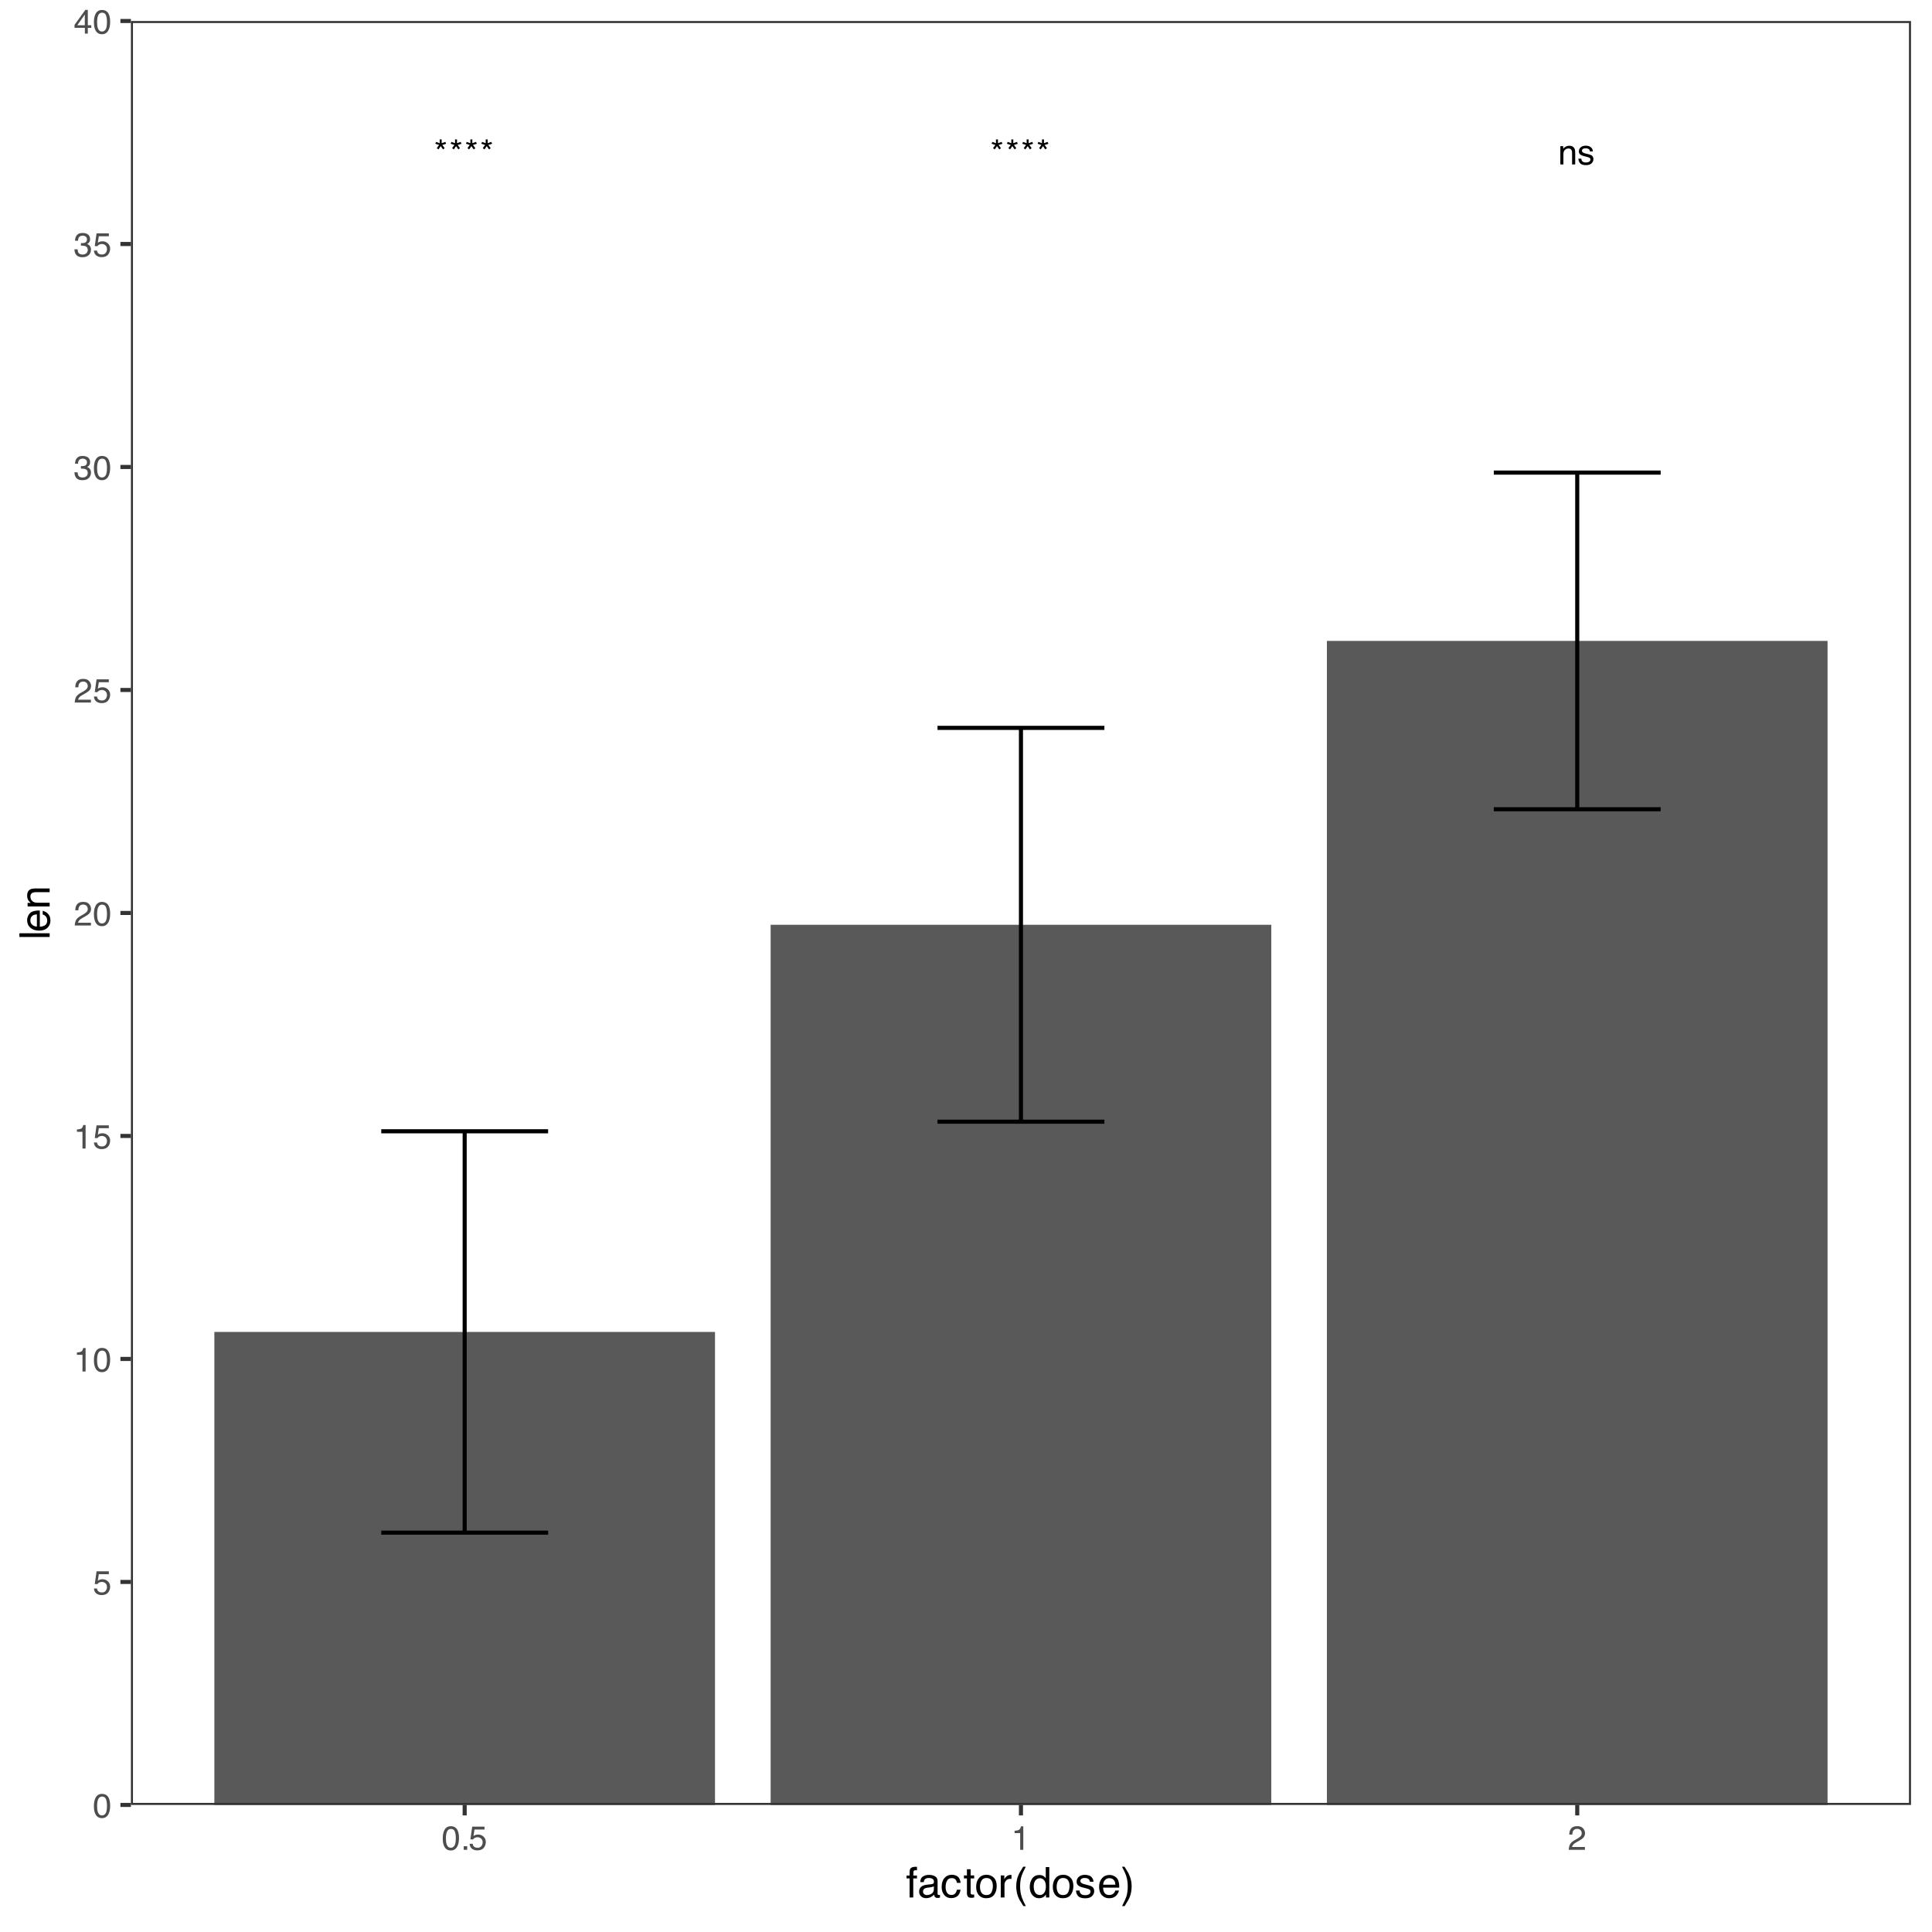
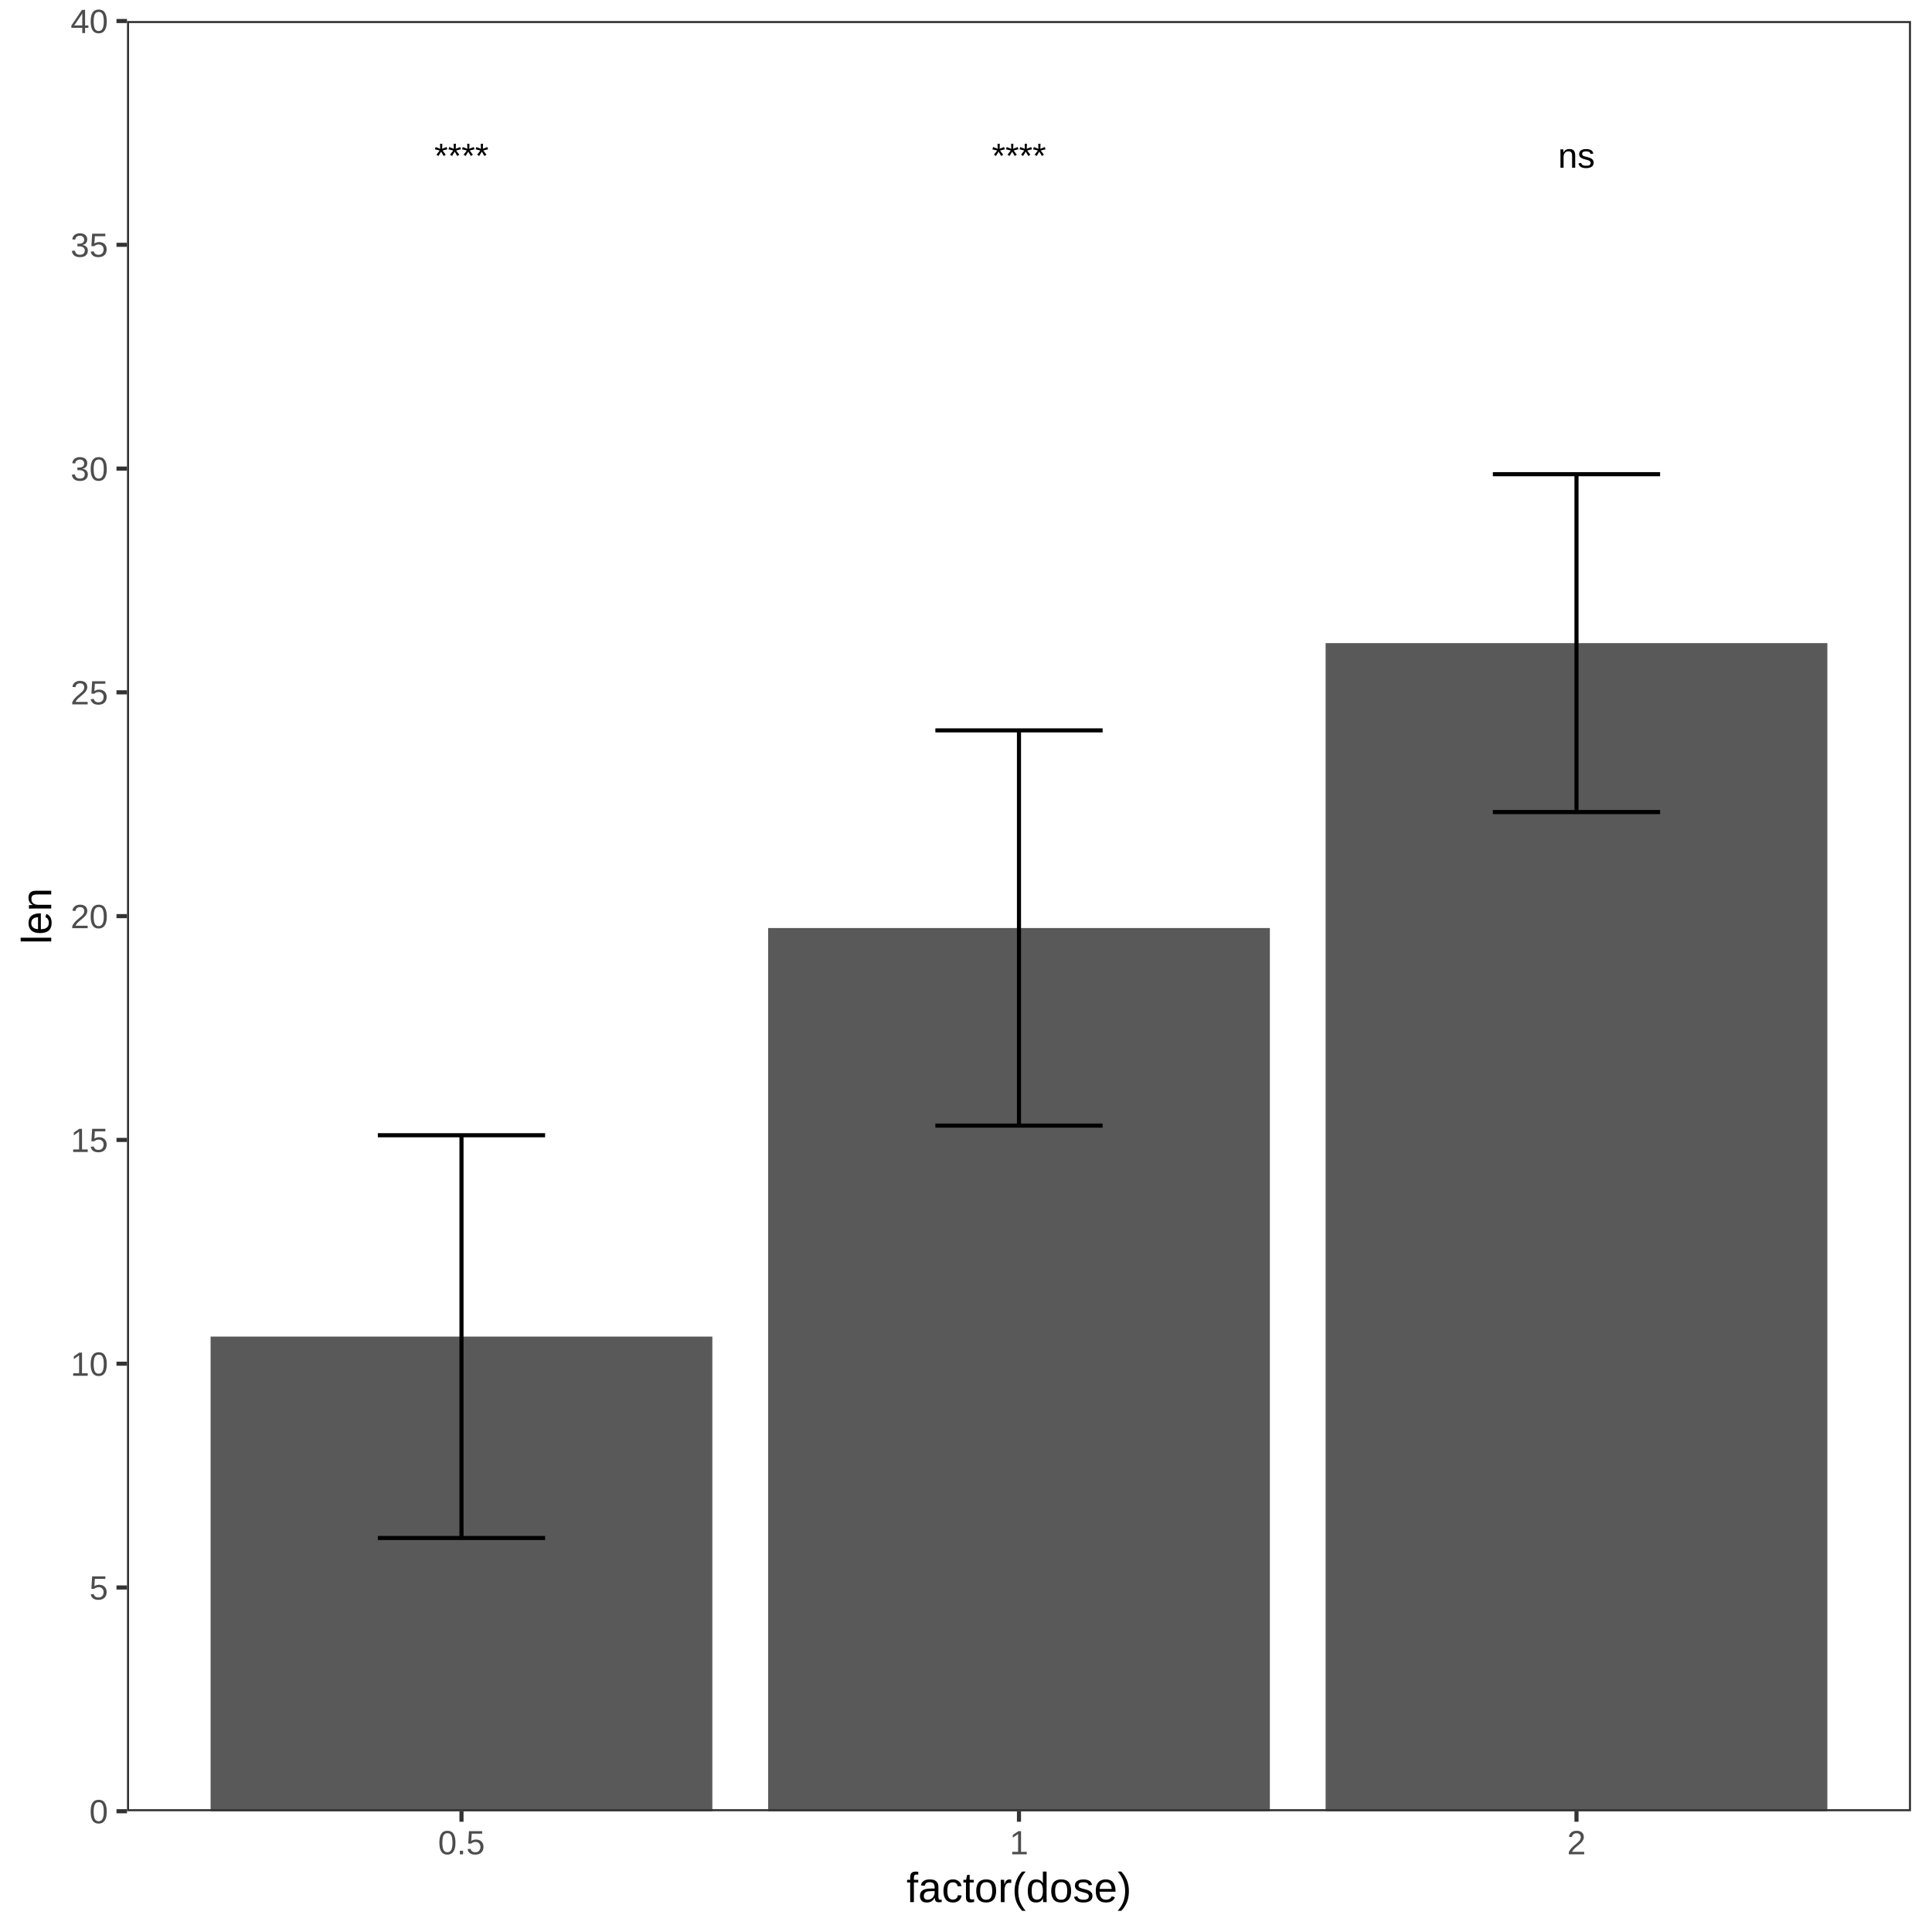
- <svg xmlns="http://www.w3.org/2000/svg" xmlns:xlink="http://www.w3.org/1999/xlink" width="504pt" height="504pt" viewBox="0 0 504 504">
-   <defs>
-     <g>
-       <g id="glyph-0-0">
-         <path d="M 0.297 0 L 0.297 -6.531 L 5.484 -6.531 L 5.484 0 Z M 4.656 -0.812 L 4.656 -5.719 L 1.109 -5.719 L 1.109 -0.812 Z M 4.656 -0.812 " />
-       </g>
-       <g id="glyph-0-1">
-         <path d="M 2 -6.531 L 2 -5.547 L 2.969 -5.875 L 3.156 -5.391 L 2.172 -5.078 L 2.781 -4.234 L 2.344 -3.922 L 1.75 -4.781 L 1.172 -3.922 L 0.719 -4.234 L 1.328 -5.078 L 0.344 -5.391 L 0.531 -5.875 L 1.484 -5.531 L 1.484 -6.531 Z M 2 -6.531 " />
-       </g>
-       <g id="glyph-0-2">
-         <path d="M 0.594 -4.766 L 1.344 -4.766 L 1.344 -4.094 C 1.57 -4.363 1.812 -4.562 2.062 -4.688 C 2.312 -4.812 2.594 -4.875 2.906 -4.875 C 3.582 -4.875 4.039 -4.633 4.281 -4.156 C 4.406 -3.906 4.469 -3.539 4.469 -3.062 L 4.469 0 L 3.656 0 L 3.656 -3 C 3.656 -3.289 3.613 -3.523 3.531 -3.703 C 3.383 -4.004 3.125 -4.156 2.75 -4.156 C 2.562 -4.156 2.406 -4.133 2.281 -4.094 C 2.062 -4.031 1.867 -3.898 1.703 -3.703 C 1.578 -3.547 1.492 -3.383 1.453 -3.219 C 1.41 -3.051 1.391 -2.812 1.391 -2.5 L 1.391 0 L 0.594 0 Z M 2.469 -4.875 Z M 2.469 -4.875 " />
-       </g>
-       <g id="glyph-0-3">
-         <path d="M 1.062 -1.5 C 1.082 -1.227 1.148 -1.02 1.266 -0.875 C 1.461 -0.625 1.812 -0.5 2.312 -0.5 C 2.602 -0.5 2.863 -0.562 3.094 -0.688 C 3.32 -0.812 3.438 -1.008 3.438 -1.281 C 3.438 -1.488 3.344 -1.645 3.156 -1.75 C 3.039 -1.812 2.816 -1.891 2.484 -1.984 L 1.844 -2.141 C 1.438 -2.242 1.133 -2.359 0.938 -2.484 C 0.594 -2.691 0.422 -2.988 0.422 -3.375 C 0.422 -3.82 0.582 -4.188 0.906 -4.469 C 1.238 -4.75 1.676 -4.891 2.219 -4.891 C 2.938 -4.891 3.457 -4.676 3.781 -4.25 C 3.977 -3.988 4.07 -3.703 4.062 -3.391 L 3.312 -3.391 C 3.289 -3.578 3.227 -3.742 3.125 -3.891 C 2.938 -4.098 2.613 -4.203 2.156 -4.203 C 1.852 -4.203 1.625 -4.145 1.469 -4.031 C 1.312 -3.914 1.234 -3.766 1.234 -3.578 C 1.234 -3.367 1.336 -3.203 1.547 -3.078 C 1.66 -3.004 1.836 -2.938 2.078 -2.875 L 2.609 -2.75 C 3.18 -2.613 3.566 -2.477 3.766 -2.344 C 4.066 -2.133 4.219 -1.812 4.219 -1.375 C 4.219 -0.957 4.055 -0.594 3.734 -0.281 C 3.422 0.027 2.93 0.188 2.266 0.188 C 1.555 0.188 1.055 0.023 0.766 -0.297 C 0.473 -0.617 0.316 -1.02 0.297 -1.5 Z M 2.25 -4.875 Z M 2.25 -4.875 " />
-       </g>
-       <g id="glyph-1-0">
-         <path d="M 0.281 0 L 0.281 -6.312 L 5.297 -6.312 L 5.297 0 Z M 4.5 -0.797 L 4.5 -5.516 L 1.078 -5.516 L 1.078 -0.797 Z M 4.5 -0.797 " />
-       </g>
-       <g id="glyph-1-1">
-         <path d="M 2.375 -6.156 C 3.176 -6.156 3.754 -5.828 4.109 -5.172 C 4.379 -4.66 4.516 -3.961 4.516 -3.078 C 4.516 -2.242 4.391 -1.555 4.141 -1.016 C 3.785 -0.223 3.195 0.172 2.375 0.172 C 1.633 0.172 1.082 -0.148 0.719 -0.797 C 0.426 -1.328 0.281 -2.047 0.281 -2.953 C 0.281 -3.648 0.367 -4.25 0.547 -4.75 C 0.879 -5.688 1.488 -6.156 2.375 -6.156 Z M 2.375 -0.531 C 2.77 -0.531 3.086 -0.707 3.328 -1.062 C 3.566 -1.426 3.688 -2.086 3.688 -3.047 C 3.688 -3.754 3.598 -4.332 3.422 -4.781 C 3.254 -5.227 2.922 -5.453 2.422 -5.453 C 1.973 -5.453 1.641 -5.238 1.422 -4.812 C 1.211 -4.383 1.109 -3.754 1.109 -2.922 C 1.109 -2.297 1.176 -1.789 1.312 -1.406 C 1.52 -0.82 1.875 -0.531 2.375 -0.531 Z M 2.375 -0.531 " />
-       </g>
-       <g id="glyph-1-2">
-         <path d="M 1.094 -1.562 C 1.133 -1.125 1.336 -0.82 1.703 -0.656 C 1.879 -0.57 2.094 -0.531 2.344 -0.531 C 2.801 -0.531 3.141 -0.676 3.359 -0.969 C 3.578 -1.258 3.688 -1.582 3.688 -1.938 C 3.688 -2.363 3.555 -2.691 3.297 -2.922 C 3.035 -3.16 2.719 -3.281 2.344 -3.281 C 2.082 -3.281 1.852 -3.227 1.656 -3.125 C 1.469 -3.02 1.305 -2.879 1.172 -2.703 L 0.5 -2.734 L 0.969 -6.047 L 4.172 -6.047 L 4.172 -5.297 L 1.562 -5.297 L 1.297 -3.594 C 1.43 -3.695 1.566 -3.773 1.703 -3.828 C 1.93 -3.93 2.195 -3.984 2.5 -3.984 C 3.062 -3.984 3.535 -3.801 3.922 -3.438 C 4.316 -3.07 4.516 -2.609 4.516 -2.047 C 4.516 -1.461 4.332 -0.945 3.969 -0.5 C 3.613 -0.062 3.047 0.156 2.266 0.156 C 1.754 0.156 1.305 0.012 0.922 -0.266 C 0.547 -0.547 0.332 -0.977 0.281 -1.562 Z M 1.094 -1.562 " />
-       </g>
-       <g id="glyph-1-3">
-         <path d="M 0.844 -4.359 L 0.844 -4.953 C 1.395 -5.004 1.781 -5.094 2 -5.219 C 2.227 -5.344 2.395 -5.645 2.5 -6.125 L 3.109 -6.125 L 3.109 0 L 2.297 0 L 2.297 -4.359 Z M 0.844 -4.359 " />
-       </g>
-       <g id="glyph-1-4">
-         <path d="M 0.281 0 C 0.301 -0.531 0.406 -0.988 0.594 -1.375 C 0.789 -1.77 1.164 -2.129 1.719 -2.453 L 2.547 -2.922 C 2.91 -3.141 3.164 -3.328 3.312 -3.484 C 3.551 -3.711 3.672 -3.984 3.672 -4.297 C 3.672 -4.648 3.562 -4.93 3.344 -5.141 C 3.133 -5.359 2.848 -5.469 2.484 -5.469 C 1.961 -5.469 1.598 -5.266 1.391 -4.859 C 1.285 -4.648 1.227 -4.352 1.219 -3.969 L 0.422 -3.969 C 0.43 -4.5 0.531 -4.938 0.719 -5.281 C 1.051 -5.875 1.645 -6.172 2.5 -6.172 C 3.195 -6.172 3.707 -5.977 4.031 -5.594 C 4.363 -5.219 4.531 -4.797 4.531 -4.328 C 4.531 -3.836 4.352 -3.414 4 -3.062 C 3.801 -2.863 3.441 -2.617 2.922 -2.328 L 2.344 -2 C 2.062 -1.844 1.836 -1.695 1.672 -1.562 C 1.391 -1.312 1.211 -1.035 1.141 -0.734 L 4.5 -0.734 L 4.5 0 Z M 0.281 0 " />
-       </g>
-       <g id="glyph-1-5">
-         <path d="M 2.281 0.172 C 1.551 0.172 1.02 -0.023 0.688 -0.422 C 0.363 -0.828 0.203 -1.316 0.203 -1.891 L 1.016 -1.891 C 1.047 -1.492 1.117 -1.203 1.234 -1.016 C 1.441 -0.691 1.805 -0.531 2.328 -0.531 C 2.734 -0.531 3.055 -0.641 3.297 -0.859 C 3.547 -1.078 3.672 -1.359 3.672 -1.703 C 3.672 -2.129 3.539 -2.426 3.281 -2.594 C 3.031 -2.758 2.672 -2.844 2.203 -2.844 C 2.148 -2.844 2.098 -2.844 2.047 -2.844 C 1.992 -2.844 1.941 -2.844 1.891 -2.844 L 1.891 -3.516 C 1.973 -3.516 2.039 -3.508 2.094 -3.5 C 2.145 -3.5 2.203 -3.5 2.266 -3.5 C 2.555 -3.5 2.797 -3.547 2.984 -3.641 C 3.305 -3.797 3.469 -4.082 3.469 -4.5 C 3.469 -4.801 3.359 -5.035 3.141 -5.203 C 2.922 -5.367 2.672 -5.453 2.391 -5.453 C 1.867 -5.453 1.508 -5.281 1.312 -4.938 C 1.207 -4.75 1.145 -4.477 1.125 -4.125 L 0.359 -4.125 C 0.359 -4.582 0.453 -4.973 0.641 -5.297 C 0.953 -5.867 1.504 -6.156 2.297 -6.156 C 2.93 -6.156 3.422 -6.016 3.766 -5.734 C 4.109 -5.461 4.281 -5.062 4.281 -4.531 C 4.281 -4.145 4.176 -3.836 3.969 -3.609 C 3.844 -3.461 3.68 -3.348 3.484 -3.266 C 3.805 -3.172 4.055 -3 4.234 -2.75 C 4.422 -2.5 4.516 -2.191 4.516 -1.828 C 4.516 -1.234 4.316 -0.75 3.922 -0.375 C 3.535 -0.008 2.988 0.172 2.281 0.172 Z M 2.281 0.172 " />
-       </g>
-       <g id="glyph-1-6">
-         <path d="M 2.906 -2.172 L 2.906 -4.969 L 0.938 -2.172 Z M 2.922 0 L 2.922 -1.5 L 0.219 -1.5 L 0.219 -2.266 L 3.047 -6.172 L 3.688 -6.172 L 3.688 -2.172 L 4.594 -2.172 L 4.594 -1.5 L 3.688 -1.5 L 3.688 0 Z M 2.922 0 " />
-       </g>
-       <g id="glyph-1-7">
-         <path d="M 0.75 -0.938 L 1.656 -0.938 L 1.656 0 L 0.75 0 Z M 0.75 -0.938 " />
-       </g>
-       <g id="glyph-2-0">
-         <path d="M 0.359 0 L 0.359 -7.891 L 6.625 -7.891 L 6.625 0 Z M 5.625 -0.984 L 5.625 -6.906 L 1.344 -6.906 L 1.344 -0.984 Z M 5.625 -0.984 " />
-       </g>
-       <g id="glyph-2-1">
-         <path d="M 0.953 -6.625 C 0.961 -7.031 1.031 -7.328 1.156 -7.516 C 1.383 -7.836 1.82 -8 2.469 -8 C 2.531 -8 2.594 -8 2.656 -8 C 2.719 -8 2.789 -7.992 2.875 -7.984 L 2.875 -7.094 C 2.77 -7.102 2.695 -7.109 2.656 -7.109 C 2.613 -7.109 2.57 -7.109 2.531 -7.109 C 2.238 -7.109 2.062 -7.031 2 -6.875 C 1.945 -6.727 1.922 -6.344 1.922 -5.719 L 2.875 -5.719 L 2.875 -4.969 L 1.906 -4.969 L 1.906 0 L 0.953 0 L 0.953 -4.969 L 0.156 -4.969 L 0.156 -5.719 L 0.953 -5.719 Z M 0.953 -6.625 " />
-       </g>
-       <g id="glyph-2-2">
-         <path d="M 1.453 -1.531 C 1.453 -1.25 1.551 -1.023 1.75 -0.859 C 1.957 -0.703 2.203 -0.625 2.484 -0.625 C 2.816 -0.625 3.145 -0.703 3.469 -0.859 C 4.008 -1.117 4.281 -1.551 4.281 -2.156 L 4.281 -2.922 C 4.156 -2.848 4 -2.785 3.812 -2.734 C 3.633 -2.691 3.453 -2.656 3.266 -2.625 L 2.688 -2.562 C 2.332 -2.508 2.066 -2.438 1.891 -2.344 C 1.598 -2.164 1.453 -1.895 1.453 -1.531 Z M 3.797 -3.484 C 4.016 -3.516 4.16 -3.609 4.234 -3.766 C 4.273 -3.848 4.297 -3.973 4.297 -4.141 C 4.297 -4.461 4.176 -4.695 3.938 -4.844 C 3.707 -5 3.375 -5.078 2.938 -5.078 C 2.438 -5.078 2.082 -4.941 1.875 -4.672 C 1.75 -4.516 1.672 -4.289 1.641 -4 L 0.734 -4 C 0.754 -4.707 0.984 -5.195 1.422 -5.469 C 1.867 -5.75 2.383 -5.891 2.969 -5.891 C 3.645 -5.891 4.191 -5.758 4.609 -5.5 C 5.035 -5.25 5.25 -4.848 5.25 -4.297 L 5.25 -0.984 C 5.25 -0.891 5.266 -0.812 5.297 -0.75 C 5.336 -0.688 5.426 -0.656 5.562 -0.656 C 5.602 -0.656 5.648 -0.656 5.703 -0.656 C 5.766 -0.664 5.82 -0.676 5.875 -0.688 L 5.875 0.031 C 5.727 0.07 5.613 0.098 5.531 0.109 C 5.457 0.117 5.352 0.125 5.219 0.125 C 4.883 0.125 4.641 0.004 4.484 -0.234 C 4.41 -0.359 4.359 -0.535 4.328 -0.766 C 4.129 -0.504 3.844 -0.281 3.469 -0.094 C 3.102 0.09 2.695 0.188 2.25 0.188 C 1.719 0.188 1.281 0.023 0.938 -0.297 C 0.602 -0.617 0.438 -1.023 0.438 -1.516 C 0.438 -2.047 0.602 -2.457 0.938 -2.75 C 1.27 -3.039 1.707 -3.223 2.25 -3.297 Z M 2.984 -5.891 Z M 2.984 -5.891 " />
-       </g>
-       <g id="glyph-2-3">
-         <path d="M 2.922 -5.922 C 3.578 -5.922 4.109 -5.758 4.516 -5.438 C 4.922 -5.125 5.164 -4.582 5.25 -3.812 L 4.297 -3.812 C 4.242 -4.164 4.113 -4.457 3.906 -4.688 C 3.707 -4.926 3.379 -5.047 2.922 -5.047 C 2.305 -5.047 1.867 -4.75 1.609 -4.156 C 1.43 -3.758 1.344 -3.273 1.344 -2.703 C 1.344 -2.129 1.461 -1.645 1.703 -1.25 C 1.953 -0.852 2.336 -0.656 2.859 -0.656 C 3.266 -0.656 3.582 -0.773 3.812 -1.016 C 4.051 -1.266 4.211 -1.602 4.297 -2.031 L 5.25 -2.031 C 5.133 -1.27 4.863 -0.711 4.438 -0.359 C 4.008 -0.004 3.457 0.172 2.781 0.172 C 2.031 0.172 1.43 -0.102 0.984 -0.656 C 0.535 -1.207 0.312 -1.895 0.312 -2.719 C 0.312 -3.727 0.555 -4.516 1.047 -5.078 C 1.535 -5.641 2.16 -5.922 2.922 -5.922 Z M 2.781 -5.891 Z M 2.781 -5.891 " />
-       </g>
-       <g id="glyph-2-4">
-         <path d="M 0.906 -7.359 L 1.875 -7.359 L 1.875 -5.75 L 2.797 -5.75 L 2.797 -4.969 L 1.875 -4.969 L 1.875 -1.203 C 1.875 -1.004 1.941 -0.875 2.078 -0.812 C 2.16 -0.77 2.285 -0.75 2.453 -0.75 C 2.504 -0.75 2.555 -0.75 2.609 -0.75 C 2.66 -0.75 2.723 -0.754 2.797 -0.766 L 2.797 0 C 2.68 0.031 2.562 0.051 2.438 0.062 C 2.32 0.082 2.195 0.094 2.062 0.094 C 1.613 0.094 1.305 -0.02 1.141 -0.25 C 0.984 -0.488 0.906 -0.789 0.906 -1.156 L 0.906 -4.969 L 0.125 -4.969 L 0.125 -5.75 L 0.906 -5.75 Z M 0.906 -7.359 " />
-       </g>
-       <g id="glyph-2-5">
-         <path d="M 2.984 -0.625 C 3.629 -0.625 4.07 -0.863 4.312 -1.344 C 4.551 -1.832 4.672 -2.375 4.672 -2.969 C 4.672 -3.508 4.582 -3.945 4.406 -4.281 C 4.133 -4.812 3.664 -5.078 3 -5.078 C 2.406 -5.078 1.973 -4.848 1.703 -4.391 C 1.441 -3.941 1.312 -3.398 1.312 -2.766 C 1.312 -2.148 1.441 -1.641 1.703 -1.234 C 1.973 -0.828 2.398 -0.625 2.984 -0.625 Z M 3.031 -5.922 C 3.77 -5.922 4.395 -5.672 4.906 -5.172 C 5.414 -4.68 5.672 -3.957 5.672 -3 C 5.672 -2.07 5.445 -1.305 5 -0.703 C 4.551 -0.098 3.852 0.203 2.906 0.203 C 2.113 0.203 1.484 -0.062 1.016 -0.594 C 0.547 -1.125 0.312 -1.844 0.312 -2.75 C 0.312 -3.719 0.555 -4.488 1.047 -5.062 C 1.535 -5.633 2.195 -5.922 3.031 -5.922 Z M 3 -5.891 Z M 3 -5.891 " />
-       </g>
-       <g id="glyph-2-6">
-         <path d="M 0.734 -5.75 L 1.656 -5.75 L 1.656 -4.766 C 1.727 -4.953 1.91 -5.18 2.203 -5.453 C 2.492 -5.734 2.832 -5.875 3.219 -5.875 C 3.238 -5.875 3.27 -5.875 3.312 -5.875 C 3.352 -5.875 3.426 -5.867 3.531 -5.859 L 3.531 -4.828 C 3.477 -4.836 3.426 -4.844 3.375 -4.844 C 3.32 -4.852 3.27 -4.859 3.219 -4.859 C 2.727 -4.859 2.352 -4.703 2.094 -4.391 C 1.832 -4.078 1.703 -3.719 1.703 -3.312 L 1.703 0 L 0.734 0 Z M 0.734 -5.75 " />
-       </g>
-       <g id="glyph-2-7">
-         <path d="M 3.25 -8.016 C 2.688 -6.922 2.32 -6.117 2.156 -5.609 C 1.906 -4.828 1.781 -3.922 1.781 -2.891 C 1.781 -1.848 1.926 -0.898 2.219 -0.047 C 2.395 0.48 2.742 1.25 3.266 2.25 L 2.625 2.25 C 2.102 1.426 1.781 0.898 1.656 0.672 C 1.531 0.453 1.391 0.148 1.234 -0.234 C 1.035 -0.766 0.898 -1.332 0.828 -1.938 C 0.785 -2.25 0.766 -2.547 0.766 -2.828 C 0.766 -3.891 0.93 -4.832 1.266 -5.656 C 1.473 -6.188 1.91 -6.973 2.578 -8.016 Z M 3.25 -8.016 " />
-       </g>
-       <g id="glyph-2-8">
-         <path d="M 1.328 -2.812 C 1.328 -2.195 1.457 -1.68 1.719 -1.266 C 1.977 -0.848 2.395 -0.641 2.969 -0.641 C 3.414 -0.641 3.781 -0.832 4.062 -1.219 C 4.352 -1.602 4.5 -2.156 4.5 -2.875 C 4.5 -3.602 4.348 -4.141 4.047 -4.484 C 3.754 -4.836 3.391 -5.016 2.953 -5.016 C 2.473 -5.016 2.082 -4.828 1.781 -4.453 C 1.477 -4.078 1.328 -3.531 1.328 -2.812 Z M 2.781 -5.859 C 3.219 -5.859 3.586 -5.766 3.891 -5.578 C 4.055 -5.473 4.25 -5.285 4.469 -5.016 L 4.469 -7.922 L 5.391 -7.922 L 5.391 0 L 4.531 0 L 4.531 -0.797 C 4.301 -0.441 4.031 -0.188 3.719 -0.031 C 3.414 0.121 3.066 0.203 2.672 0.203 C 2.023 0.203 1.469 -0.062 1 -0.594 C 0.531 -1.133 0.297 -1.852 0.297 -2.75 C 0.297 -3.594 0.508 -4.32 0.938 -4.938 C 1.363 -5.551 1.977 -5.859 2.781 -5.859 Z M 2.781 -5.859 " />
-       </g>
-       <g id="glyph-2-9">
-         <path d="M 1.281 -1.812 C 1.312 -1.488 1.395 -1.238 1.531 -1.062 C 1.77 -0.75 2.191 -0.594 2.797 -0.594 C 3.148 -0.594 3.461 -0.672 3.734 -0.828 C 4.004 -0.984 4.141 -1.223 4.141 -1.547 C 4.141 -1.797 4.031 -1.984 3.812 -2.109 C 3.676 -2.191 3.398 -2.285 2.984 -2.391 L 2.219 -2.578 C 1.727 -2.703 1.367 -2.836 1.141 -2.984 C 0.723 -3.254 0.516 -3.617 0.516 -4.078 C 0.516 -4.617 0.707 -5.055 1.094 -5.391 C 1.488 -5.734 2.02 -5.906 2.688 -5.906 C 3.551 -5.906 4.176 -5.648 4.562 -5.141 C 4.801 -4.816 4.914 -4.469 4.906 -4.094 L 4 -4.094 C 3.977 -4.312 3.898 -4.508 3.766 -4.688 C 3.547 -4.945 3.16 -5.078 2.609 -5.078 C 2.242 -5.078 1.969 -5.004 1.781 -4.859 C 1.594 -4.723 1.5 -4.539 1.5 -4.312 C 1.5 -4.062 1.625 -3.863 1.875 -3.719 C 2.008 -3.625 2.219 -3.539 2.5 -3.469 L 3.141 -3.312 C 3.836 -3.145 4.301 -2.984 4.531 -2.828 C 4.914 -2.578 5.109 -2.191 5.109 -1.672 C 5.109 -1.148 4.91 -0.703 4.516 -0.328 C 4.129 0.035 3.539 0.219 2.75 0.219 C 1.895 0.219 1.285 0.023 0.922 -0.359 C 0.566 -0.754 0.379 -1.238 0.359 -1.812 Z M 2.719 -5.891 Z M 2.719 -5.891 " />
-       </g>
-       <g id="glyph-2-10">
-         <path d="M 3.109 -5.875 C 3.516 -5.875 3.906 -5.781 4.281 -5.594 C 4.664 -5.406 4.961 -5.156 5.172 -4.844 C 5.359 -4.562 5.484 -4.223 5.547 -3.828 C 5.609 -3.566 5.641 -3.145 5.641 -2.562 L 1.422 -2.562 C 1.441 -1.977 1.578 -1.508 1.828 -1.156 C 2.086 -0.812 2.488 -0.641 3.031 -0.641 C 3.539 -0.641 3.945 -0.805 4.25 -1.141 C 4.414 -1.328 4.535 -1.551 4.609 -1.812 L 5.562 -1.812 C 5.531 -1.594 5.441 -1.352 5.297 -1.094 C 5.16 -0.832 5.004 -0.625 4.828 -0.469 C 4.535 -0.176 4.176 0.02 3.75 0.125 C 3.508 0.176 3.242 0.203 2.953 0.203 C 2.234 0.203 1.625 -0.055 1.125 -0.578 C 0.633 -1.098 0.391 -1.828 0.391 -2.766 C 0.391 -3.691 0.641 -4.441 1.141 -5.016 C 1.641 -5.586 2.297 -5.875 3.109 -5.875 Z M 4.641 -3.328 C 4.609 -3.754 4.52 -4.094 4.375 -4.344 C 4.102 -4.801 3.66 -5.031 3.047 -5.031 C 2.598 -5.031 2.223 -4.867 1.922 -4.547 C 1.629 -4.234 1.473 -3.828 1.453 -3.328 Z M 3.016 -5.891 Z M 3.016 -5.891 " />
-       </g>
-       <g id="glyph-2-11">
-         <path d="M 0.375 2.25 C 0.945 1.133 1.316 0.32 1.484 -0.188 C 1.734 -0.957 1.859 -1.859 1.859 -2.891 C 1.859 -3.922 1.711 -4.867 1.422 -5.734 C 1.242 -6.266 0.891 -7.023 0.359 -8.016 L 1.016 -8.016 C 1.566 -7.141 1.898 -6.598 2.016 -6.391 C 2.129 -6.18 2.254 -5.895 2.391 -5.531 C 2.566 -5.082 2.691 -4.641 2.766 -4.203 C 2.836 -3.773 2.875 -3.359 2.875 -2.953 C 2.875 -1.891 2.707 -0.941 2.375 -0.109 C 2.156 0.418 1.711 1.207 1.047 2.25 Z M 0.375 2.25 " />
-       </g>
-       <g id="glyph-3-0">
-         <path d="M 0 -0.359 L -7.891 -0.359 L -7.891 -6.625 L 0 -6.625 Z M -0.984 -5.625 L -6.906 -5.625 L -6.906 -1.344 L -0.984 -1.344 Z M -0.984 -5.625 " />
-       </g>
-       <g id="glyph-3-1">
-         <path d="M -7.891 -0.734 L -7.891 -1.703 L 0 -1.703 L 0 -0.734 Z M -7.891 -0.734 " />
-       </g>
-       <g id="glyph-3-2">
-         <path d="M -5.875 -3.109 C -5.875 -3.516 -5.781 -3.906 -5.594 -4.281 C -5.406 -4.664 -5.156 -4.961 -4.844 -5.172 C -4.562 -5.359 -4.223 -5.484 -3.828 -5.547 C -3.566 -5.609 -3.145 -5.641 -2.562 -5.641 L -2.562 -1.422 C -1.977 -1.441 -1.508 -1.578 -1.156 -1.828 C -0.812 -2.086 -0.641 -2.488 -0.641 -3.031 C -0.641 -3.539 -0.805 -3.945 -1.141 -4.25 C -1.328 -4.414 -1.551 -4.535 -1.812 -4.609 L -1.812 -5.562 C -1.594 -5.531 -1.352 -5.441 -1.094 -5.297 C -0.832 -5.16 -0.625 -5.004 -0.469 -4.828 C -0.176 -4.535 0.02 -4.176 0.125 -3.75 C 0.176 -3.508 0.203 -3.242 0.203 -2.953 C 0.203 -2.234 -0.055 -1.625 -0.578 -1.125 C -1.098 -0.633 -1.828 -0.391 -2.766 -0.391 C -3.691 -0.391 -4.441 -0.641 -5.016 -1.141 C -5.586 -1.641 -5.875 -2.297 -5.875 -3.109 Z M -3.328 -4.641 C -3.754 -4.609 -4.094 -4.52 -4.344 -4.375 C -4.801 -4.102 -5.031 -3.66 -5.031 -3.047 C -5.031 -2.598 -4.867 -2.223 -4.547 -1.922 C -4.234 -1.629 -3.828 -1.473 -3.328 -1.453 Z M -5.891 -3.016 Z M -5.891 -3.016 " />
-       </g>
-       <g id="glyph-3-3">
-         <path d="M -5.75 -0.703 L -5.75 -1.625 L -4.938 -1.625 C -5.27 -1.895 -5.508 -2.18 -5.656 -2.484 C -5.801 -2.797 -5.875 -3.133 -5.875 -3.5 C -5.875 -4.32 -5.594 -4.875 -5.031 -5.156 C -4.719 -5.312 -4.27 -5.391 -3.688 -5.391 L 0 -5.391 L 0 -4.422 L -3.625 -4.422 C -3.977 -4.422 -4.258 -4.367 -4.469 -4.266 C -4.832 -4.086 -5.016 -3.773 -5.016 -3.328 C -5.016 -3.098 -4.988 -2.91 -4.938 -2.766 C -4.863 -2.492 -4.707 -2.258 -4.469 -2.062 C -4.281 -1.906 -4.082 -1.801 -3.875 -1.75 C -3.676 -1.695 -3.391 -1.672 -3.016 -1.672 L 0 -1.672 L 0 -0.703 Z M -5.891 -2.984 Z M -5.891 -2.984 " />
-       </g>
+ <svg xmlns="http://www.w3.org/2000/svg" width="504.00pt" height="504.00pt" viewBox="0 0 504.00 504.00">
+   <g class="svglite">
+     <defs>
+       <style type="text/css">
+     .svglite line, .svglite polyline, .svglite polygon, .svglite path, .svglite rect, .svglite circle {
+       fill: none;
+       stroke: #000000;
+       stroke-linecap: round;
+       stroke-linejoin: round;
+       stroke-miterlimit: 10.00;
+     }
+     .svglite text {
+       white-space: pre;
+     }
+     .svglite g.glyphgroup path {
+       fill: inherit;
+       stroke: none;
+     }
+   </style>
+     </defs>
+     <rect width="100%" height="100%" style="stroke: none; fill: #FFFFFF;" />
+     <defs>
+       <clipPath id="cpMC4wMHw1MDQuMDB8MC4wMHw1MDQuMDA=">
+         <rect x="0.00" y="0.00" width="504.00" height="504.00" />
+       </clipPath>
+     </defs>
+     <g clip-path="url(#cpMC4wMHw1MDQuMDB8MC4wMHw1MDQuMDA=)">
+       <rect x="0.00" y="0.00" width="504.00" height="504.00" style="stroke-width: 1.07; stroke: #FFFFFF; fill: #FFFFFF;" />
    </g>
-     <clipPath id="clip-0">
-       <path clip-rule="nonzero" d="M 34.152 5.48 L 498.523 5.48 L 498.523 470.852 L 34.152 470.852 Z M 34.152 5.48 " />
-     </clipPath>
-     <clipPath id="clip-1">
-       <path clip-rule="nonzero" d="M 55 347 L 187 347 L 187 470.852 L 55 470.852 Z M 55 347 " />
-     </clipPath>
-     <clipPath id="clip-2">
-       <path clip-rule="nonzero" d="M 201 241 L 332 241 L 332 470.852 L 201 470.852 Z M 201 241 " />
-     </clipPath>
-     <clipPath id="clip-3">
-       <path clip-rule="nonzero" d="M 346 167 L 477 167 L 477 470.852 L 346 470.852 Z M 346 167 " />
-     </clipPath>
-     <clipPath id="clip-4">
-       <path clip-rule="nonzero" d="M 34.152 5.48 L 498.523 5.48 L 498.523 470.852 L 34.152 470.852 Z M 34.152 5.48 " />
-     </clipPath>
-   </defs>
-   <rect x="-50.4" y="-50.4" width="604.8" height="604.8" fill="rgb(100%, 100%, 100%)" fill-opacity="1" />
-   <rect x="-50.4" y="-50.4" width="604.8" height="604.8" fill="rgb(100%, 100%, 100%)" fill-opacity="1" />
-   <path fill="none" stroke-width="1.067" stroke-linecap="round" stroke-linejoin="round" stroke="rgb(100%, 100%, 100%)" stroke-opacity="1" stroke-miterlimit="10" d="M 0 504 L 504 504 L 504 0 L 0 0 Z M 0 504 " />
-   <g clip-path="url(#clip-0)">
-     <path fill-rule="nonzero" fill="rgb(100%, 100%, 100%)" fill-opacity="1" d="M 34.152 470.848 L 498.523 470.848 L 498.523 5.477 L 34.152 5.477 Z M 34.152 470.848 " />
-   </g>
-   <g clip-path="url(#clip-1)">
-     <path fill-rule="nonzero" fill="rgb(34.902%, 34.902%, 34.902%)" fill-opacity="1" d="M 55.918 470.848 L 186.523 470.848 L 186.523 347.465 L 55.918 347.465 Z M 55.918 470.848 " />
-   </g>
-   <g clip-path="url(#clip-2)">
-     <path fill-rule="nonzero" fill="rgb(34.902%, 34.902%, 34.902%)" fill-opacity="1" d="M 201.035 470.848 L 331.641 470.848 L 331.641 241.246 L 201.035 241.246 Z M 201.035 470.848 " />
-   </g>
-   <g clip-path="url(#clip-3)">
-     <path fill-rule="nonzero" fill="rgb(34.902%, 34.902%, 34.902%)" fill-opacity="1" d="M 346.148 470.848 L 476.754 470.848 L 476.754 167.195 L 346.148 167.195 Z M 346.148 470.848 " />
-   </g>
-   <path fill="none" stroke-width="1.067" stroke-linecap="butt" stroke-linejoin="round" stroke="rgb(0%, 0%, 0%)" stroke-opacity="1" stroke-miterlimit="10" d="M 99.453 295.117 L 142.988 295.117 " />
-   <path fill="none" stroke-width="1.067" stroke-linecap="butt" stroke-linejoin="round" stroke="rgb(0%, 0%, 0%)" stroke-opacity="1" stroke-miterlimit="10" d="M 121.219 295.117 L 121.219 399.82 " />
-   <path fill="none" stroke-width="1.067" stroke-linecap="butt" stroke-linejoin="round" stroke="rgb(0%, 0%, 0%)" stroke-opacity="1" stroke-miterlimit="10" d="M 99.453 399.82 L 142.988 399.82 " />
-   <path fill="none" stroke-width="1.067" stroke-linecap="butt" stroke-linejoin="round" stroke="rgb(0%, 0%, 0%)" stroke-opacity="1" stroke-miterlimit="10" d="M 244.566 189.879 L 288.102 189.879 " />
-   <path fill="none" stroke-width="1.067" stroke-linecap="butt" stroke-linejoin="round" stroke="rgb(0%, 0%, 0%)" stroke-opacity="1" stroke-miterlimit="10" d="M 266.336 189.879 L 266.336 292.617 " />
-   <path fill="none" stroke-width="1.067" stroke-linecap="butt" stroke-linejoin="round" stroke="rgb(0%, 0%, 0%)" stroke-opacity="1" stroke-miterlimit="10" d="M 244.566 292.617 L 288.102 292.617 " />
-   <path fill="none" stroke-width="1.067" stroke-linecap="butt" stroke-linejoin="round" stroke="rgb(0%, 0%, 0%)" stroke-opacity="1" stroke-miterlimit="10" d="M 389.684 123.285 L 433.219 123.285 " />
-   <path fill="none" stroke-width="1.067" stroke-linecap="butt" stroke-linejoin="round" stroke="rgb(0%, 0%, 0%)" stroke-opacity="1" stroke-miterlimit="10" d="M 411.453 123.285 L 411.453 211.105 " />
-   <path fill="none" stroke-width="1.067" stroke-linecap="butt" stroke-linejoin="round" stroke="rgb(0%, 0%, 0%)" stroke-opacity="1" stroke-miterlimit="10" d="M 389.684 211.105 L 433.219 211.105 " />
-   <g fill="rgb(0%, 0%, 0%)" fill-opacity="1">
-     <use xlink:href="#glyph-0-1" x="113.219" y="42.894" />
-     <use xlink:href="#glyph-0-1" x="117.219" y="42.894" />
-     <use xlink:href="#glyph-0-1" x="121.219" y="42.894" />
-     <use xlink:href="#glyph-0-1" x="125.219" y="42.894" />
-   </g>
-   <g fill="rgb(0%, 0%, 0%)" fill-opacity="1">
-     <use xlink:href="#glyph-0-1" x="258.336" y="42.894" />
-     <use xlink:href="#glyph-0-1" x="262.336" y="42.894" />
-     <use xlink:href="#glyph-0-1" x="266.336" y="42.894" />
-     <use xlink:href="#glyph-0-1" x="270.336" y="42.894" />
-   </g>
-   <g fill="rgb(0%, 0%, 0%)" fill-opacity="1">
-     <use xlink:href="#glyph-0-2" x="406.453" y="42.894" />
-     <use xlink:href="#glyph-0-3" x="411.453" y="42.894" />
-   </g>
-   <g clip-path="url(#clip-4)">
-     <path fill="none" stroke-width="1.067" stroke-linecap="round" stroke-linejoin="round" stroke="rgb(20%, 20%, 20%)" stroke-opacity="1" stroke-miterlimit="10" d="M 34.152 470.848 L 498.523 470.848 L 498.523 5.477 L 34.152 5.477 Z M 34.152 470.848 " />
-   </g>
-   <g fill="rgb(30.196%, 30.196%, 30.196%)" fill-opacity="1">
-     <use xlink:href="#glyph-1-1" x="24.219" y="474.124" />
-   </g>
-   <g fill="rgb(30.196%, 30.196%, 30.196%)" fill-opacity="1">
-     <use xlink:href="#glyph-1-2" x="24.219" y="415.956" />
-   </g>
-   <g fill="rgb(30.196%, 30.196%, 30.196%)" fill-opacity="1">
-     <use xlink:href="#glyph-1-3" x="19.219" y="357.784" />
-     <use xlink:href="#glyph-1-1" x="24.219" y="357.784" />
-   </g>
-   <g fill="rgb(30.196%, 30.196%, 30.196%)" fill-opacity="1">
-     <use xlink:href="#glyph-1-3" x="19.219" y="299.612" />
-     <use xlink:href="#glyph-1-2" x="24.219" y="299.612" />
-   </g>
-   <g fill="rgb(30.196%, 30.196%, 30.196%)" fill-opacity="1">
-     <use xlink:href="#glyph-1-4" x="19.219" y="241.44" />
-     <use xlink:href="#glyph-1-1" x="24.219" y="241.44" />
-   </g>
-   <g fill="rgb(30.196%, 30.196%, 30.196%)" fill-opacity="1">
-     <use xlink:href="#glyph-1-4" x="19.219" y="183.269" />
-     <use xlink:href="#glyph-1-2" x="24.219" y="183.269" />
-   </g>
-   <g fill="rgb(30.196%, 30.196%, 30.196%)" fill-opacity="1">
-     <use xlink:href="#glyph-1-5" x="19.219" y="125.097" />
-     <use xlink:href="#glyph-1-1" x="24.219" y="125.097" />
-   </g>
-   <g fill="rgb(30.196%, 30.196%, 30.196%)" fill-opacity="1">
-     <use xlink:href="#glyph-1-5" x="19.219" y="66.929" />
-     <use xlink:href="#glyph-1-2" x="24.219" y="66.929" />
-   </g>
-   <g fill="rgb(30.196%, 30.196%, 30.196%)" fill-opacity="1">
-     <use xlink:href="#glyph-1-6" x="19.219" y="8.757" />
-     <use xlink:href="#glyph-1-1" x="24.219" y="8.757" />
-   </g>
-   <path fill="none" stroke-width="1.067" stroke-linecap="butt" stroke-linejoin="round" stroke="rgb(20%, 20%, 20%)" stroke-opacity="1" stroke-miterlimit="10" d="M 31.41 470.848 L 34.152 470.848 " />
-   <path fill="none" stroke-width="1.067" stroke-linecap="butt" stroke-linejoin="round" stroke="rgb(20%, 20%, 20%)" stroke-opacity="1" stroke-miterlimit="10" d="M 31.41 412.68 L 34.152 412.68 " />
-   <path fill="none" stroke-width="1.067" stroke-linecap="butt" stroke-linejoin="round" stroke="rgb(20%, 20%, 20%)" stroke-opacity="1" stroke-miterlimit="10" d="M 31.41 354.508 L 34.152 354.508 " />
-   <path fill="none" stroke-width="1.067" stroke-linecap="butt" stroke-linejoin="round" stroke="rgb(20%, 20%, 20%)" stroke-opacity="1" stroke-miterlimit="10" d="M 31.41 296.336 L 34.152 296.336 " />
-   <path fill="none" stroke-width="1.067" stroke-linecap="butt" stroke-linejoin="round" stroke="rgb(20%, 20%, 20%)" stroke-opacity="1" stroke-miterlimit="10" d="M 31.41 238.164 L 34.152 238.164 " />
-   <path fill="none" stroke-width="1.067" stroke-linecap="butt" stroke-linejoin="round" stroke="rgb(20%, 20%, 20%)" stroke-opacity="1" stroke-miterlimit="10" d="M 31.41 179.992 L 34.152 179.992 " />
-   <path fill="none" stroke-width="1.067" stroke-linecap="butt" stroke-linejoin="round" stroke="rgb(20%, 20%, 20%)" stroke-opacity="1" stroke-miterlimit="10" d="M 31.41 121.82 L 34.152 121.82 " />
-   <path fill="none" stroke-width="1.067" stroke-linecap="butt" stroke-linejoin="round" stroke="rgb(20%, 20%, 20%)" stroke-opacity="1" stroke-miterlimit="10" d="M 31.41 63.652 L 34.152 63.652 " />
-   <path fill="none" stroke-width="1.067" stroke-linecap="butt" stroke-linejoin="round" stroke="rgb(20%, 20%, 20%)" stroke-opacity="1" stroke-miterlimit="10" d="M 31.41 5.48 L 34.152 5.48 " />
-   <path fill="none" stroke-width="1.067" stroke-linecap="butt" stroke-linejoin="round" stroke="rgb(20%, 20%, 20%)" stroke-opacity="1" stroke-miterlimit="10" d="M 121.219 473.59 L 121.219 470.848 " />
-   <path fill="none" stroke-width="1.067" stroke-linecap="butt" stroke-linejoin="round" stroke="rgb(20%, 20%, 20%)" stroke-opacity="1" stroke-miterlimit="10" d="M 266.336 473.59 L 266.336 470.848 " />
-   <path fill="none" stroke-width="1.067" stroke-linecap="butt" stroke-linejoin="round" stroke="rgb(20%, 20%, 20%)" stroke-opacity="1" stroke-miterlimit="10" d="M 411.453 473.59 L 411.453 470.848 " />
-   <g fill="rgb(30.196%, 30.196%, 30.196%)" fill-opacity="1">
-     <use xlink:href="#glyph-1-1" x="115.219" y="482.558" />
-     <use xlink:href="#glyph-1-7" x="120.219" y="482.558" />
-     <use xlink:href="#glyph-1-2" x="122.219" y="482.558" />
-   </g>
-   <g fill="rgb(30.196%, 30.196%, 30.196%)" fill-opacity="1">
-     <use xlink:href="#glyph-1-3" x="263.836" y="482.558" />
-   </g>
-   <g fill="rgb(30.196%, 30.196%, 30.196%)" fill-opacity="1">
-     <use xlink:href="#glyph-1-4" x="408.953" y="482.558" />
-   </g>
-   <g fill="rgb(0%, 0%, 0%)" fill-opacity="1">
-     <use xlink:href="#glyph-2-1" x="236.336" y="494.99" />
-     <use xlink:href="#glyph-2-2" x="239.336" y="494.99" />
-     <use xlink:href="#glyph-2-3" x="245.336" y="494.99" />
-     <use xlink:href="#glyph-2-4" x="251.336" y="494.99" />
-     <use xlink:href="#glyph-2-5" x="254.336" y="494.99" />
-     <use xlink:href="#glyph-2-6" x="260.336" y="494.99" />
-     <use xlink:href="#glyph-2-7" x="264.336" y="494.99" />
-     <use xlink:href="#glyph-2-8" x="268.336" y="494.99" />
-     <use xlink:href="#glyph-2-5" x="274.336" y="494.99" />
-     <use xlink:href="#glyph-2-9" x="280.336" y="494.99" />
-     <use xlink:href="#glyph-2-10" x="286.336" y="494.99" />
-     <use xlink:href="#glyph-2-11" x="292.336" y="494.99" />
-   </g>
-   <g fill="rgb(0%, 0%, 0%)" fill-opacity="1">
-     <use xlink:href="#glyph-3-1" x="12.951" y="245.164" />
-     <use xlink:href="#glyph-3-2" x="12.951" y="243.164" />
-     <use xlink:href="#glyph-3-3" x="12.951" y="237.164" />
+     <defs>
+       <clipPath id="cpMzMuMTN8NDk4LjUyfDUuNDh8NDcyLjUw">
+         <rect x="33.13" y="5.48" width="465.39" height="467.02" />
+       </clipPath>
+     </defs>
+     <g clip-path="url(#cpMzMuMTN8NDk4LjUyfDUuNDh8NDcyLjUw)">
+       <rect x="33.13" y="5.48" width="465.39" height="467.02" style="stroke-width: 1.07; stroke: none; fill: #FFFFFF;" />
+       <rect x="54.94" y="348.68" width="130.89" height="123.82" style="stroke-width: 1.07; stroke: none; stroke-linecap: butt; stroke-linejoin: miter; fill: #595959;" />
+       <rect x="200.38" y="242.09" width="130.89" height="230.42" style="stroke-width: 1.07; stroke: none; stroke-linecap: butt; stroke-linejoin: miter; fill: #595959;" />
+       <rect x="345.81" y="167.77" width="130.89" height="304.73" style="stroke-width: 1.07; stroke: none; stroke-linecap: butt; stroke-linejoin: miter; fill: #595959;" />
+       <polyline points="98.57,296.15 142.20,296.15 " style="stroke-width: 1.07; stroke-linecap: butt;" />
+       <polyline points="120.39,296.15 120.39,401.22 " style="stroke-width: 1.07; stroke-linecap: butt;" />
+       <polyline points="98.57,401.22 142.20,401.22 " style="stroke-width: 1.07; stroke-linecap: butt;" />
+       <polyline points="244.01,190.53 287.64,190.53 " style="stroke-width: 1.07; stroke-linecap: butt;" />
+       <polyline points="265.82,190.53 265.82,293.64 " style="stroke-width: 1.07; stroke-linecap: butt;" />
+       <polyline points="244.01,293.64 287.64,293.64 " style="stroke-width: 1.07; stroke-linecap: butt;" />
+       <polyline points="389.44,123.70 433.07,123.70 " style="stroke-width: 1.07; stroke-linecap: butt;" />
+       <polyline points="411.26,123.70 411.26,211.84 " style="stroke-width: 1.07; stroke-linecap: butt;" />
+       <polyline points="389.44,211.84 433.07,211.84 " style="stroke-width: 1.07; stroke-linecap: butt;" />
+       <text x="120.39" y="43.76" text-anchor="middle" style="font-size: 9.10px; font-family: &quot;Arial&quot;;" textLength="14.12px" lengthAdjust="spacingAndGlyphs">****</text>
+       <text x="265.82" y="43.76" text-anchor="middle" style="font-size: 9.10px; font-family: &quot;Arial&quot;;" textLength="14.12px" lengthAdjust="spacingAndGlyphs">****</text>
+       <text x="411.26" y="43.76" text-anchor="middle" style="font-size: 9.10px; font-family: &quot;Arial&quot;;" textLength="9.61px" lengthAdjust="spacingAndGlyphs">ns</text>
+       <rect x="33.13" y="5.48" width="465.39" height="467.02" style="stroke-width: 1.07; stroke: #333333;" />
+     </g>
+     <g clip-path="url(#cpMC4wMHw1MDQuMDB8MC4wMHw1MDQuMDA=)">
+       <text x="28.20" y="475.65" text-anchor="end" style="font-size: 8.80px;fill: #4D4D4D; font-family: &quot;Arial&quot;;" textLength="4.89px" lengthAdjust="spacingAndGlyphs">0</text>
+       <text x="28.20" y="417.28" text-anchor="end" style="font-size: 8.80px;fill: #4D4D4D; font-family: &quot;Arial&quot;;" textLength="4.89px" lengthAdjust="spacingAndGlyphs">5</text>
+       <text x="28.20" y="358.90" text-anchor="end" style="font-size: 8.80px;fill: #4D4D4D; font-family: &quot;Arial&quot;;" textLength="9.78px" lengthAdjust="spacingAndGlyphs">10</text>
+       <text x="28.20" y="300.52" text-anchor="end" style="font-size: 8.80px;fill: #4D4D4D; font-family: &quot;Arial&quot;;" textLength="9.78px" lengthAdjust="spacingAndGlyphs">15</text>
+       <text x="28.20" y="242.14" text-anchor="end" style="font-size: 8.80px;fill: #4D4D4D; font-family: &quot;Arial&quot;;" textLength="9.78px" lengthAdjust="spacingAndGlyphs">20</text>
+       <text x="28.20" y="183.76" text-anchor="end" style="font-size: 8.80px;fill: #4D4D4D; font-family: &quot;Arial&quot;;" textLength="9.78px" lengthAdjust="spacingAndGlyphs">25</text>
+       <text x="28.20" y="125.39" text-anchor="end" style="font-size: 8.80px;fill: #4D4D4D; font-family: &quot;Arial&quot;;" textLength="9.78px" lengthAdjust="spacingAndGlyphs">30</text>
+       <text x="28.20" y="67.01" text-anchor="end" style="font-size: 8.80px;fill: #4D4D4D; font-family: &quot;Arial&quot;;" textLength="9.78px" lengthAdjust="spacingAndGlyphs">35</text>
+       <text x="28.20" y="8.63" text-anchor="end" style="font-size: 8.80px;fill: #4D4D4D; font-family: &quot;Arial&quot;;" textLength="9.78px" lengthAdjust="spacingAndGlyphs">40</text>
+       <polyline points="30.39,472.50 33.13,472.50 " style="stroke-width: 1.07; stroke: #333333; stroke-linecap: butt;" />
+       <polyline points="30.39,414.13 33.13,414.13 " style="stroke-width: 1.07; stroke: #333333; stroke-linecap: butt;" />
+       <polyline points="30.39,355.75 33.13,355.75 " style="stroke-width: 1.07; stroke: #333333; stroke-linecap: butt;" />
+       <polyline points="30.39,297.37 33.13,297.37 " style="stroke-width: 1.07; stroke: #333333; stroke-linecap: butt;" />
+       <polyline points="30.39,238.99 33.13,238.99 " style="stroke-width: 1.07; stroke: #333333; stroke-linecap: butt;" />
+       <polyline points="30.39,180.61 33.13,180.61 " style="stroke-width: 1.07; stroke: #333333; stroke-linecap: butt;" />
+       <polyline points="30.39,122.24 33.13,122.24 " style="stroke-width: 1.07; stroke: #333333; stroke-linecap: butt;" />
+       <polyline points="30.39,63.86 33.13,63.86 " style="stroke-width: 1.07; stroke: #333333; stroke-linecap: butt;" />
+       <polyline points="30.39,5.48 33.13,5.48 " style="stroke-width: 1.07; stroke: #333333; stroke-linecap: butt;" />
+       <polyline points="120.39,475.24 120.39,472.50 " style="stroke-width: 1.07; stroke: #333333; stroke-linecap: butt;" />
+       <polyline points="265.82,475.24 265.82,472.50 " style="stroke-width: 1.07; stroke: #333333; stroke-linecap: butt;" />
+       <polyline points="411.26,475.24 411.26,472.50 " style="stroke-width: 1.07; stroke: #333333; stroke-linecap: butt;" />
+       <text x="120.39" y="483.74" text-anchor="middle" style="font-size: 8.80px;fill: #4D4D4D; font-family: &quot;Arial&quot;;" textLength="12.22px" lengthAdjust="spacingAndGlyphs">0.5</text>
+       <text x="265.82" y="483.74" text-anchor="middle" style="font-size: 8.80px;fill: #4D4D4D; font-family: &quot;Arial&quot;;" textLength="4.89px" lengthAdjust="spacingAndGlyphs">1</text>
+       <text x="411.26" y="483.74" text-anchor="middle" style="font-size: 8.80px;fill: #4D4D4D; font-family: &quot;Arial&quot;;" textLength="4.89px" lengthAdjust="spacingAndGlyphs">2</text>
+       <text x="265.82" y="496.20" text-anchor="middle" style="font-size: 11.00px; font-family: &quot;Arial&quot;;" textLength="58.72px" lengthAdjust="spacingAndGlyphs">factor(dose)</text>
+       <text transform="translate(13.36,238.99) rotate(-90)" text-anchor="middle" style="font-size: 11.00px; font-family: &quot;Arial&quot;;" textLength="14.69px" lengthAdjust="spacingAndGlyphs">len</text>
+     </g>
  </g>
</svg>
